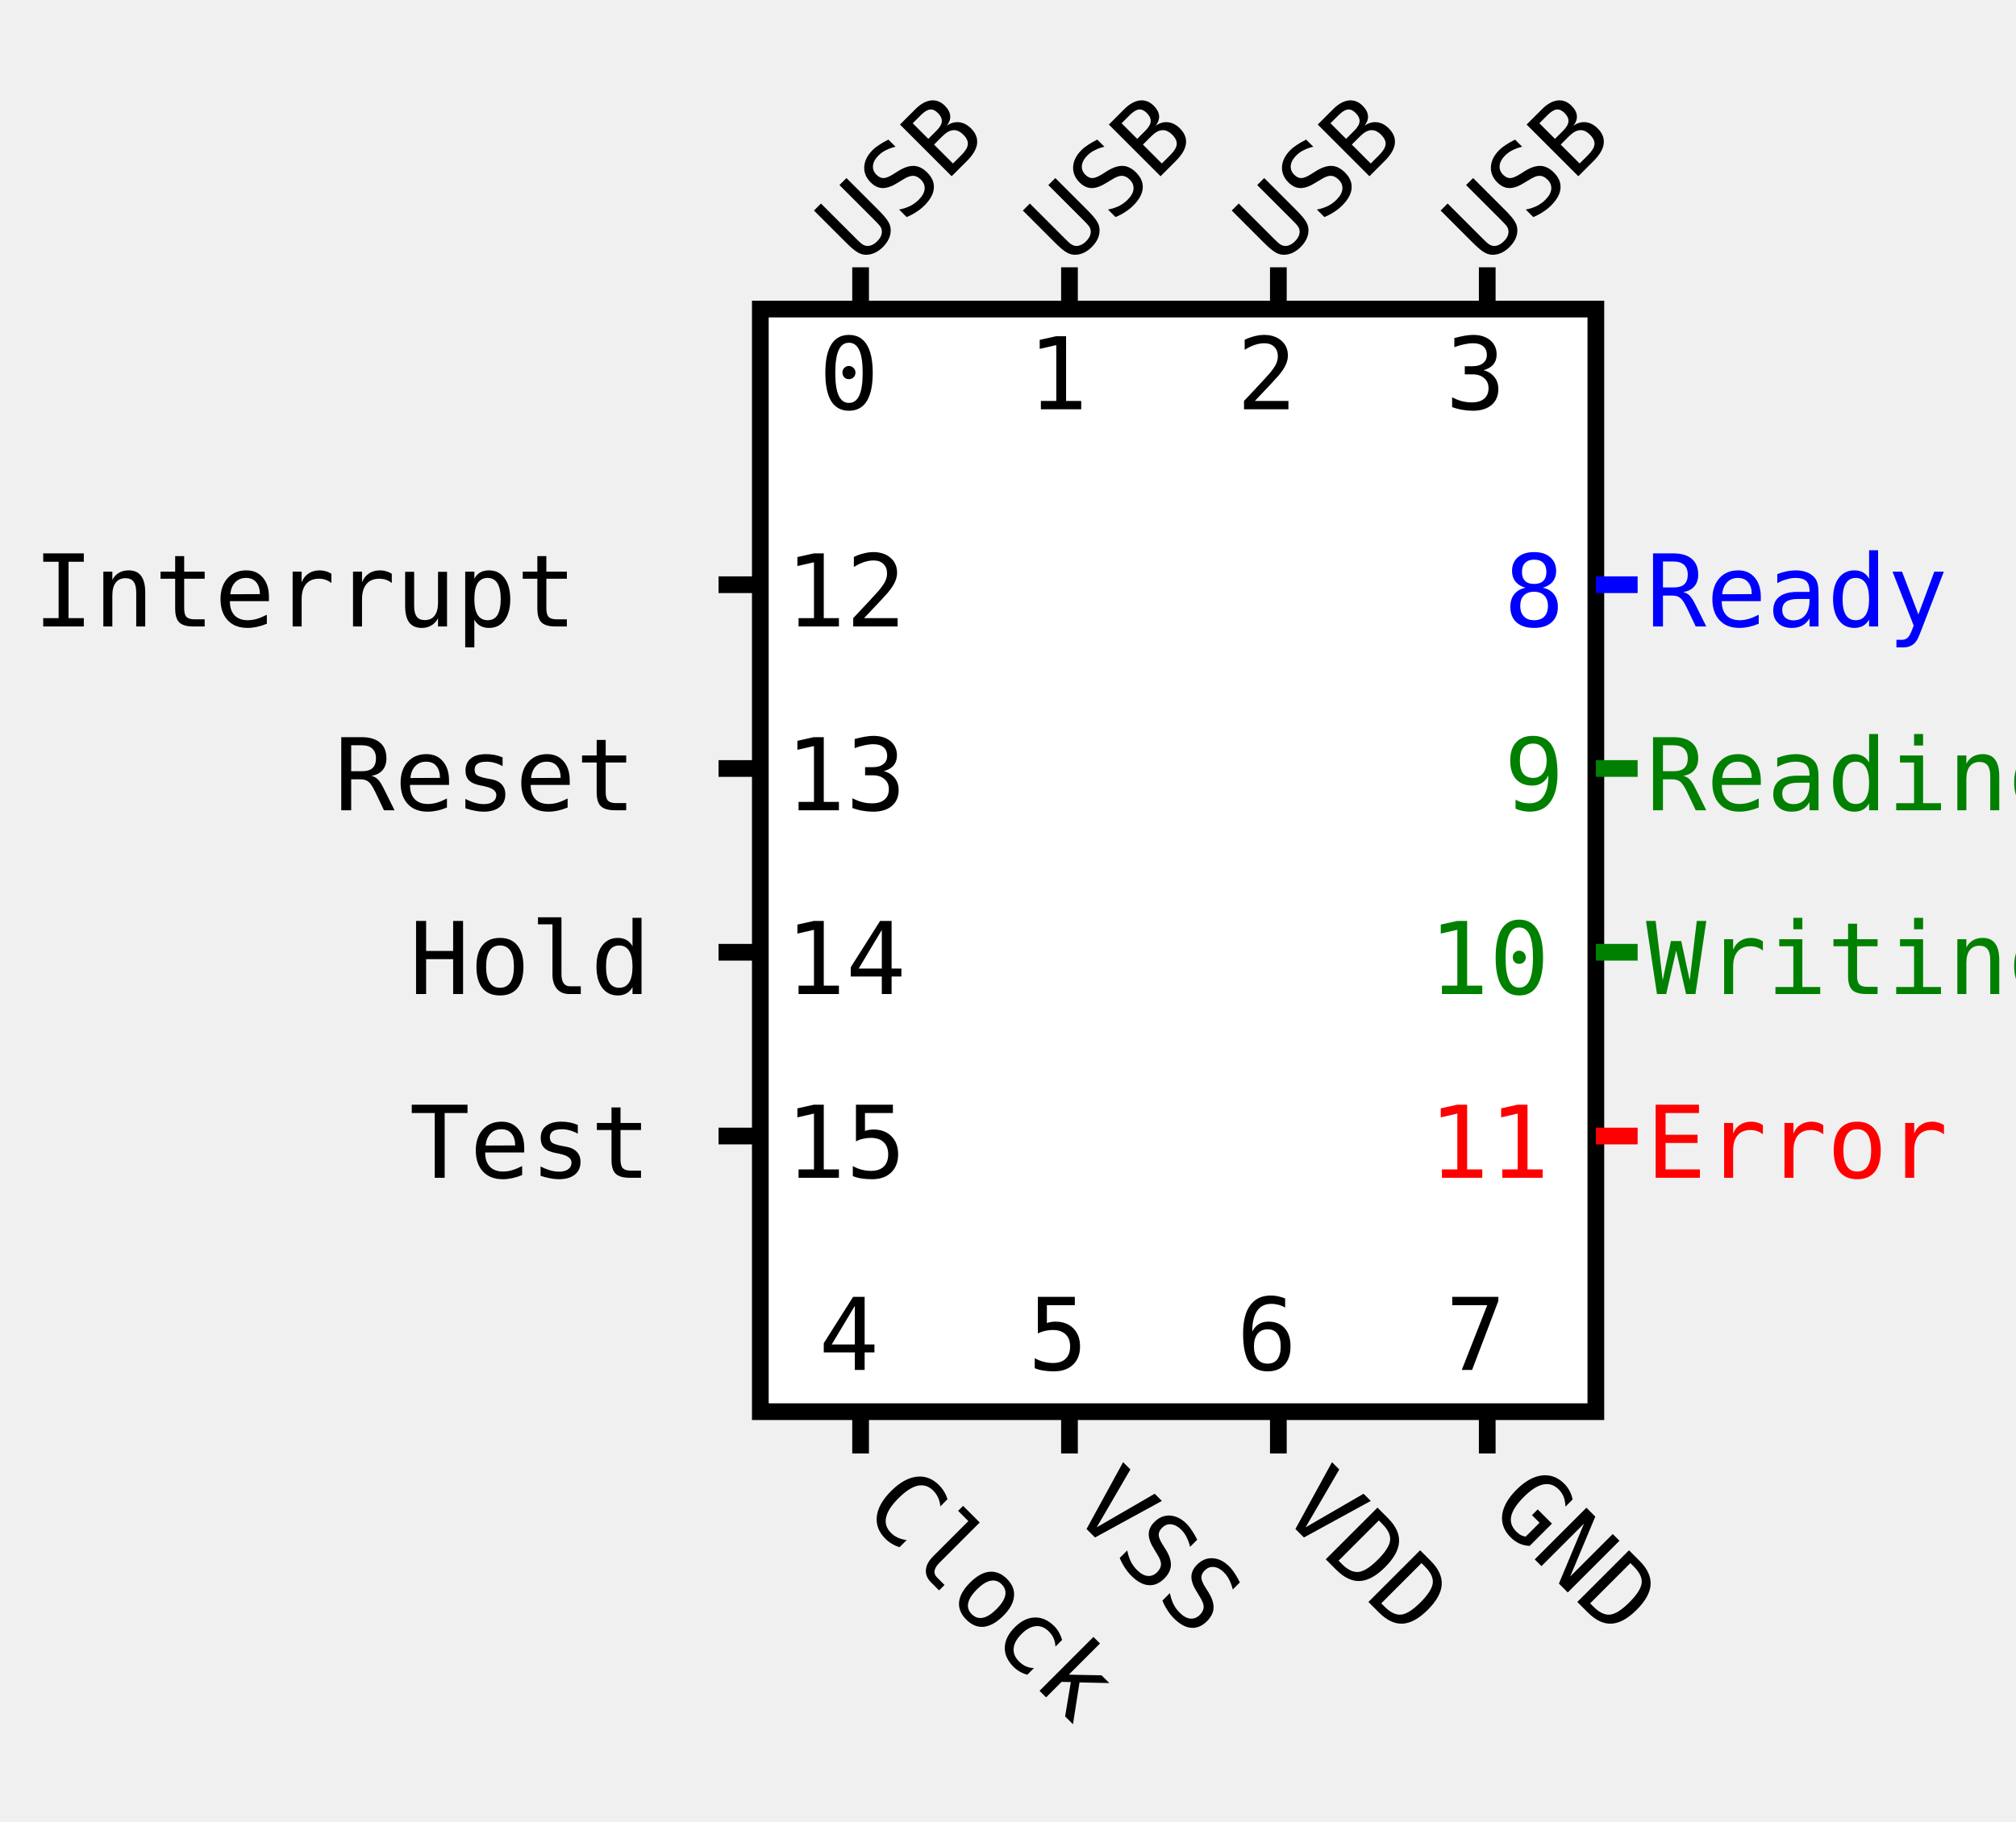
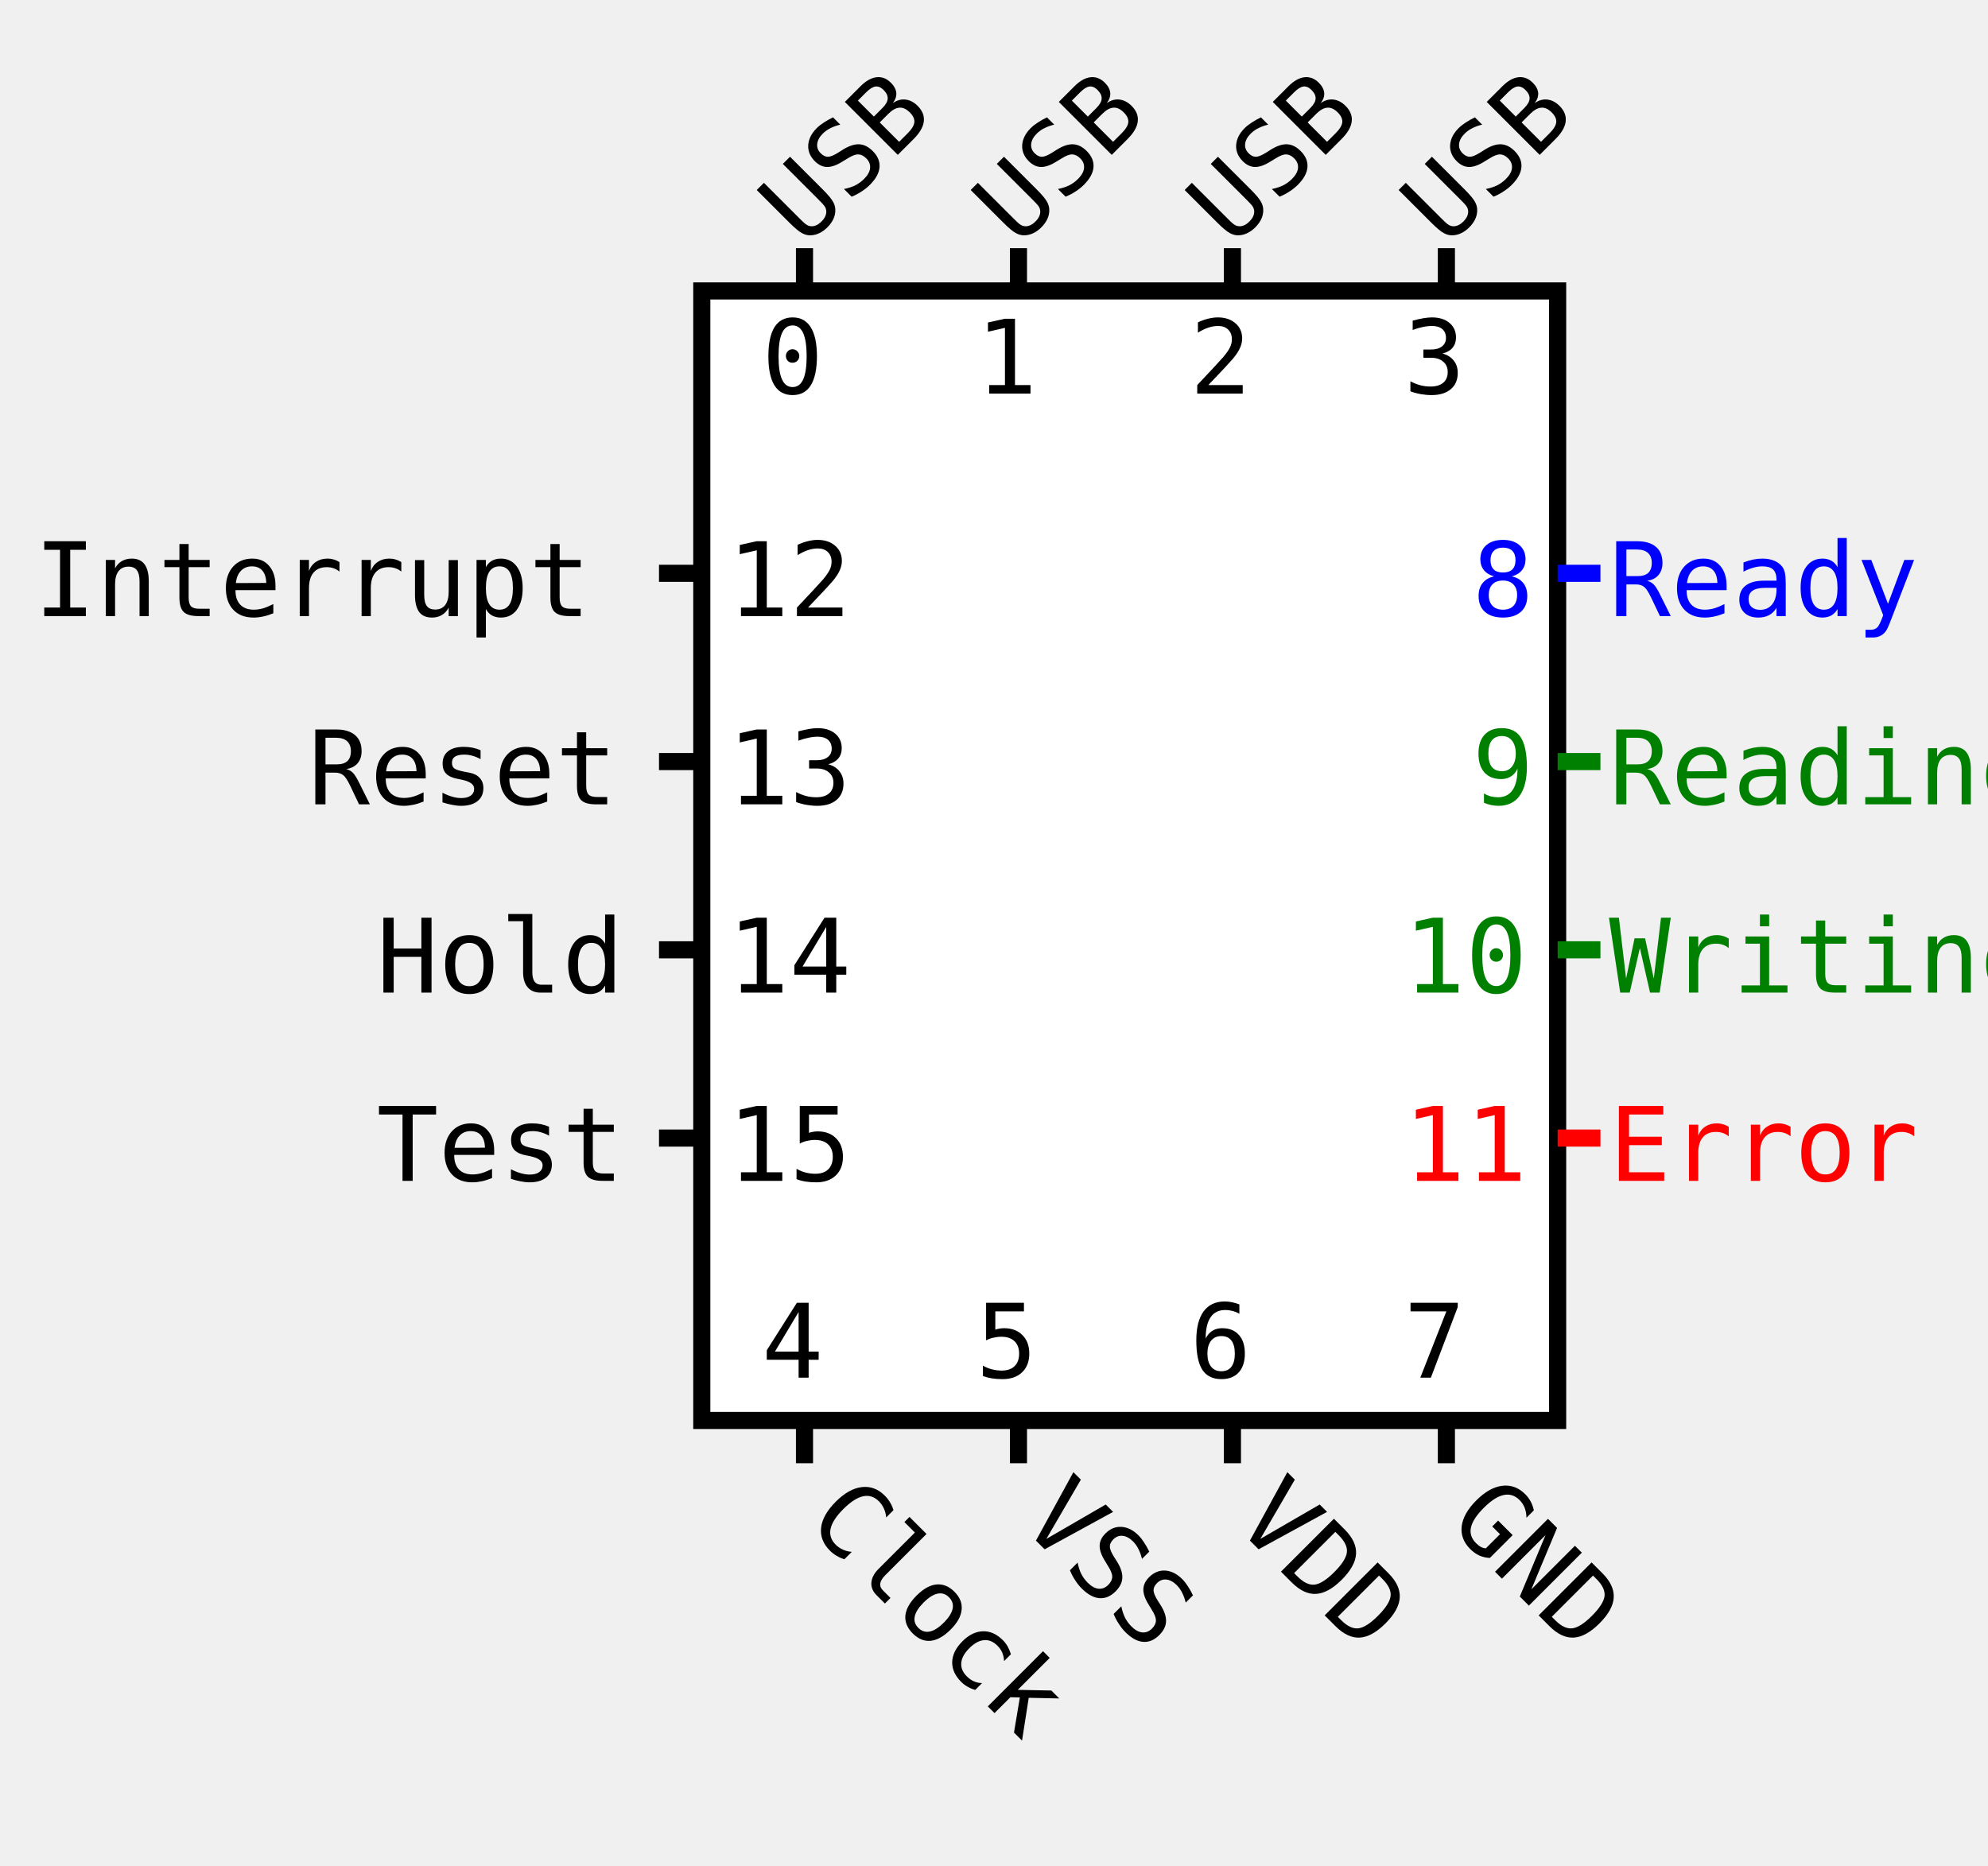
<svg xmlns="http://www.w3.org/2000/svg" version="1.1">
-   <rect x="91" y="37" width="100" height="132" fill="white" stroke-width="2" stroke="black" />
-   <line x1="103" y1="37" x2="103" y2="32" stroke="black" stroke-width="2" />
-   <text x="98" y="49" font-family="monospace" fill="black">0</text>
-   <text x="103" y="32" transform="rotate(-45 103 32)" font-family="monospace" fill="black">USB</text>
-   <line x1="128" y1="37" x2="128" y2="32" stroke="black" stroke-width="2" />
-   <text x="123" y="49" font-family="monospace" fill="black">1</text>
-   <text x="128" y="32" transform="rotate(-45 128 32)" font-family="monospace" fill="black">USB</text>
-   <line x1="153" y1="37" x2="153" y2="32" stroke="black" stroke-width="2" />
-   <text x="148" y="49" font-family="monospace" fill="black">2</text>
-   <text x="153" y="32" transform="rotate(-45 153 32)" font-family="monospace" fill="black">USB</text>
-   <line x1="178" y1="37" x2="178" y2="32" stroke="black" stroke-width="2" />
-   <text x="173" y="49" font-family="monospace" fill="black">3</text>
-   <text x="178" y="32" transform="rotate(-45 178 32)" font-family="monospace" fill="black">USB</text>
-   <line x1="103" y1="169" x2="103" y2="174" stroke="black" stroke-width="2" />
-   <text x="98" y="164" font-family="monospace" fill="black">4</text>
-   <text x="103" y="181" transform="rotate(45 103 181)" font-family="monospace" fill="black">Clock</text>
-   <line x1="128" y1="169" x2="128" y2="174" stroke="black" stroke-width="2" />
-   <text x="123" y="164" font-family="monospace" fill="black">5</text>
-   <text x="128" y="181" transform="rotate(45 128 181)" font-family="monospace" fill="black">VSS</text>
-   <line x1="153" y1="169" x2="153" y2="174" stroke="black" stroke-width="2" />
-   <text x="148" y="164" font-family="monospace" fill="black">6</text>
-   <text x="153" y="181" transform="rotate(45 153 181)" font-family="monospace" fill="black">VDD</text>
-   <line x1="178" y1="169" x2="178" y2="174" stroke="black" stroke-width="2" />
-   <text x="173" y="164" font-family="monospace" fill="black">7</text>
-   <text x="178" y="181" transform="rotate(45 178 181)" font-family="monospace" fill="black">GND</text>
-   <line x1="191" y1="70" x2="196" y2="70" stroke="blue" stroke-width="2" />
-   <text x="180" y="75" font-family="monospace" fill="blue">8</text>
-   <text x="197" y="75" transform="rotate(0 197 75)" font-family="monospace" fill="blue">Ready</text>
-   <line x1="191" y1="92" x2="196" y2="92" stroke="green" stroke-width="2" />
-   <text x="180" y="97" font-family="monospace" fill="green">9</text>
-   <text x="197" y="97" transform="rotate(0 197 97)" font-family="monospace" fill="green">Reading</text>
-   <line x1="191" y1="114" x2="196" y2="114" stroke="green" stroke-width="2" />
-   <text x="171" y="119" font-family="monospace" fill="green">10</text>
-   <text x="197" y="119" transform="rotate(0 197 119)" font-family="monospace" fill="green">Writing</text>
-   <line x1="191" y1="136" x2="196" y2="136" stroke="red" stroke-width="2" />
-   <text x="171" y="141" font-family="monospace" fill="red">11</text>
-   <text x="197" y="141" transform="rotate(0 197 141)" font-family="monospace" fill="red">Error</text>
-   <line x1="91" y1="70" x2="86" y2="70" stroke="black" stroke-width="2" />
-   <text x="94" y="75" font-family="monospace" fill="black">12</text>
-   <text x="4" y="75" transform="rotate(0 4 75)" font-family="monospace" fill="black">Interrupt</text>
-   <line x1="91" y1="92" x2="86" y2="92" stroke="black" stroke-width="2" />
-   <text x="94" y="97" font-family="monospace" fill="black">13</text>
-   <text x="40" y="97" transform="rotate(0 40 97)" font-family="monospace" fill="black">Reset</text>
-   <line x1="91" y1="114" x2="86" y2="114" stroke="black" stroke-width="2" />
-   <text x="94" y="119" font-family="monospace" fill="black">14</text>
-   <text x="49" y="119" transform="rotate(0 49 119)" font-family="monospace" fill="black">Hold</text>
-   <line x1="91" y1="136" x2="86" y2="136" stroke="black" stroke-width="2" />
-   <text x="94" y="141" font-family="monospace" fill="black">15</text>
-   <text x="49" y="141" transform="rotate(0 49 141)" font-family="monospace" fill="black">Test</text>
+   <rect x="82" y="34" width="100" height="132" fill="white" stroke-width="2" stroke="black" />
+   <line x1="94" y1="34" x2="94" y2="29" stroke="black" stroke-width="2" />
+   <text x="89" y="46" font-family="monospace" fill="black">0</text>
+   <text x="94" y="29" transform="rotate(-45 94 29)" font-family="monospace" fill="black">USB</text>
+   <line x1="119" y1="34" x2="119" y2="29" stroke="black" stroke-width="2" />
+   <text x="114" y="46" font-family="monospace" fill="black">1</text>
+   <text x="119" y="29" transform="rotate(-45 119 29)" font-family="monospace" fill="black">USB</text>
+   <line x1="144" y1="34" x2="144" y2="29" stroke="black" stroke-width="2" />
+   <text x="139" y="46" font-family="monospace" fill="black">2</text>
+   <text x="144" y="29" transform="rotate(-45 144 29)" font-family="monospace" fill="black">USB</text>
+   <line x1="169" y1="34" x2="169" y2="29" stroke="black" stroke-width="2" />
+   <text x="164" y="46" font-family="monospace" fill="black">3</text>
+   <text x="169" y="29" transform="rotate(-45 169 29)" font-family="monospace" fill="black">USB</text>
+   <line x1="94" y1="166" x2="94" y2="171" stroke="black" stroke-width="2" />
+   <text x="89" y="161" font-family="monospace" fill="black">4</text>
+   <text x="94" y="178" transform="rotate(45 94 178)" font-family="monospace" fill="black">Clock</text>
+   <line x1="119" y1="166" x2="119" y2="171" stroke="black" stroke-width="2" />
+   <text x="114" y="161" font-family="monospace" fill="black">5</text>
+   <text x="119" y="178" transform="rotate(45 119 178)" font-family="monospace" fill="black">VSS</text>
+   <line x1="144" y1="166" x2="144" y2="171" stroke="black" stroke-width="2" />
+   <text x="139" y="161" font-family="monospace" fill="black">6</text>
+   <text x="144" y="178" transform="rotate(45 144 178)" font-family="monospace" fill="black">VDD</text>
+   <line x1="169" y1="166" x2="169" y2="171" stroke="black" stroke-width="2" />
+   <text x="164" y="161" font-family="monospace" fill="black">7</text>
+   <text x="169" y="178" transform="rotate(45 169 178)" font-family="monospace" fill="black">GND</text>
+   <line x1="182" y1="67" x2="187" y2="67" stroke="blue" stroke-width="2" />
+   <text x="172" y="72" font-family="monospace" fill="blue">8</text>
+   <text x="188" y="72" transform="rotate(0 188 72)" font-family="monospace" fill="blue">Ready</text>
+   <line x1="182" y1="89" x2="187" y2="89" stroke="green" stroke-width="2" />
+   <text x="172" y="94" font-family="monospace" fill="green">9</text>
+   <text x="188" y="94" transform="rotate(0 188 94)" font-family="monospace" fill="green">Reading</text>
+   <line x1="182" y1="111" x2="187" y2="111" stroke="green" stroke-width="2" />
+   <text x="164" y="116" font-family="monospace" fill="green">10</text>
+   <text x="188" y="116" transform="rotate(0 188 116)" font-family="monospace" fill="green">Writing</text>
+   <line x1="182" y1="133" x2="187" y2="133" stroke="red" stroke-width="2" />
+   <text x="164" y="138" font-family="monospace" fill="red">11</text>
+   <text x="188" y="138" transform="rotate(0 188 138)" font-family="monospace" fill="red">Error</text>
+   <line x1="82" y1="67" x2="77" y2="67" stroke="black" stroke-width="2" />
+   <text x="85" y="72" font-family="monospace" fill="black">12</text>
+   <text x="4" y="72" transform="rotate(0 4 72)" font-family="monospace" fill="black" textLength="72">Interrupt</text>
+   <line x1="82" y1="89" x2="77" y2="89" stroke="black" stroke-width="2" />
+   <text x="85" y="94" font-family="monospace" fill="black">13</text>
+   <text x="36" y="94" transform="rotate(0 36 94)" font-family="monospace" fill="black" textLength="40">Reset</text>
+   <line x1="82" y1="111" x2="77" y2="111" stroke="black" stroke-width="2" />
+   <text x="85" y="116" font-family="monospace" fill="black">14</text>
+   <text x="44" y="116" transform="rotate(0 44 116)" font-family="monospace" fill="black" textLength="32">Hold</text>
+   <line x1="82" y1="133" x2="77" y2="133" stroke="black" stroke-width="2" />
+   <text x="85" y="138" font-family="monospace" fill="black">15</text>
+   <text x="44" y="138" transform="rotate(0 44 138)" font-family="monospace" fill="black" textLength="32">Test</text>
</svg>
